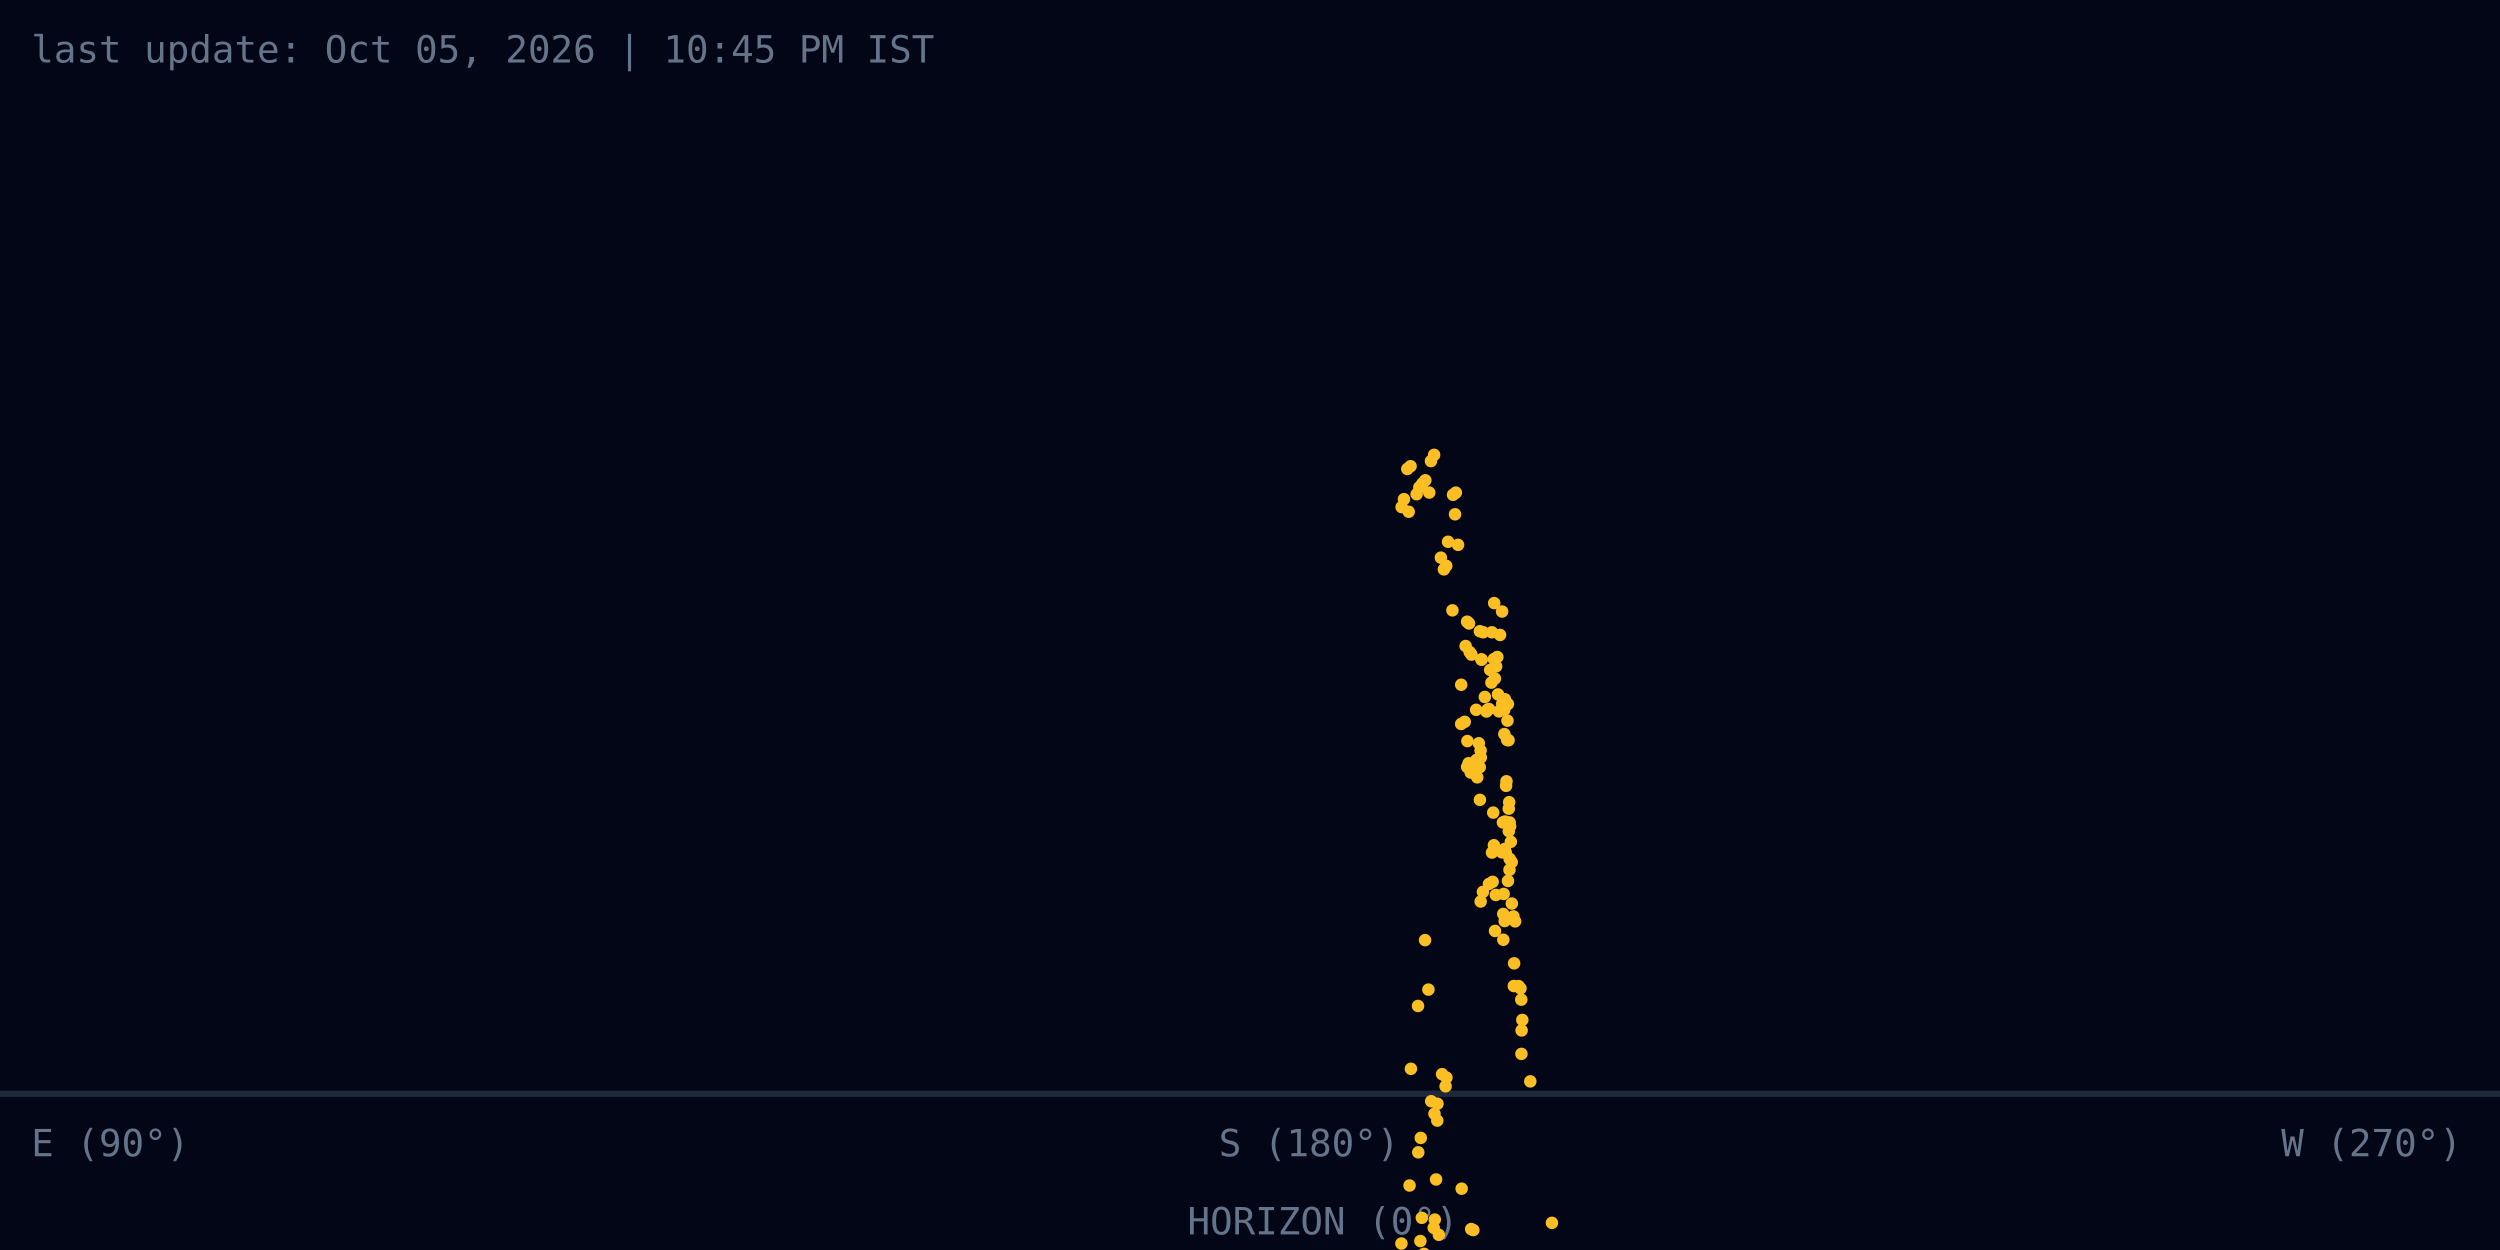
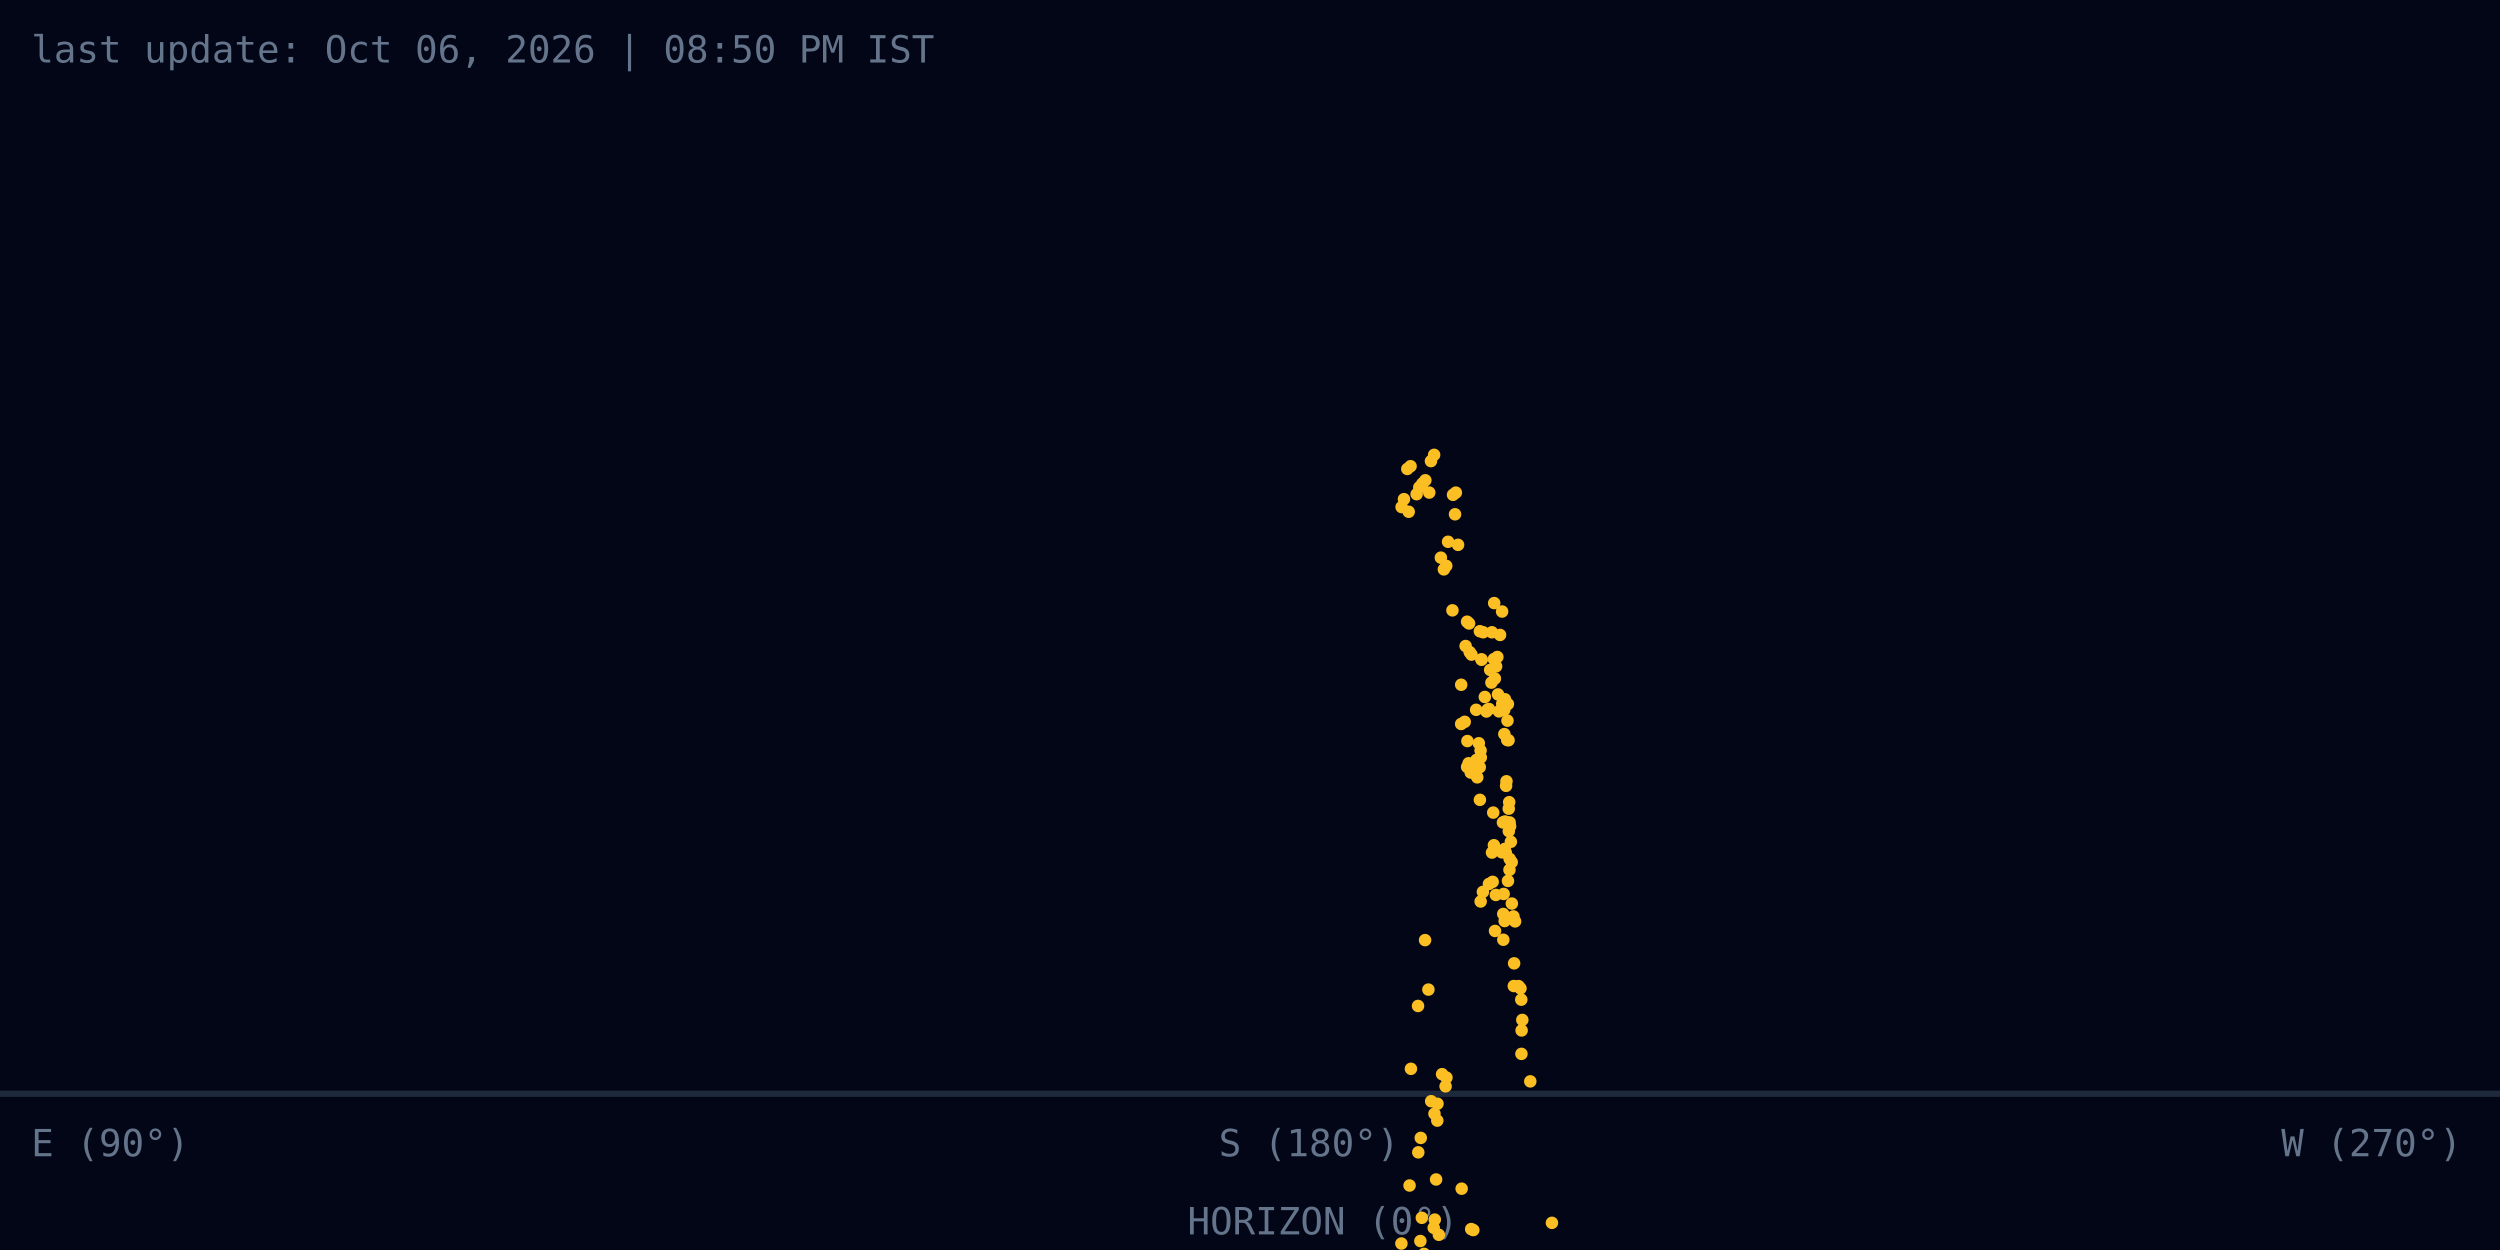
<svg xmlns="http://www.w3.org/2000/svg" width="800" height="400" viewBox="0 0 800 400">
  <rect width="800" height="400" fill="#020617" />
-   <text id="last-update" x="10" y="20" fill="#64748b" font-family="monospace">last update: Oct 05, 2026 | 10:45 PM IST</text>
+   <text id="last-update" x="10" y="20" fill="#64748b" font-family="monospace">last update: Oct 06, 2026 | 08:50 PM IST</text>
  <line x1="0" y1="350" x2="800" y2="350" stroke="#1e293b" stroke-width="2" />
  <text x="380" y="395" fill="#64748b" font-size="12" font-family="monospace">HORIZON (0°)</text>
  <text x="730" y="370" fill="#64748b" font-size="12" font-family="monospace">W (270°)</text>
  <text x="390" y="370" fill="#64748b" font-size="12" font-family="monospace">S (180°)</text>
  <text x="10" y="370" fill="#64748b" font-size="12" font-family="monospace">E (90°)</text>
  <g id="analemma-points">
    <circle cx=" 465.61" cy=" 164.57" r="2" fill="#fbbf24">
 </circle>
    <circle cx=" 467.57" cy=" 231.67" r="2" fill="#fbbf24">
 </circle>
    <circle cx=" 467.58" cy=" 219.12" r="2" fill="#fbbf24">
 </circle>
    <circle cx=" 468.71" cy=" 230.98" r="2" fill="#fbbf24">
 </circle>
    <circle cx=" 469.57" cy=" 237.14" r="2" fill="#fbbf24">
 </circle>
    <circle cx=" 469.00" cy=" 206.73" r="2" fill="#fbbf24">
 </circle>
    <circle cx=" 469.47" cy=" 198.94" r="2" fill="#fbbf24">
 </circle>
    <circle cx=" 470.10" cy=" 199.51" r="2" fill="#fbbf24">
 </circle>
    <circle cx=" 474.53" cy=" 285.41" r="2" fill="#fbbf24">
 </circle>
    <circle cx=" 472.47" cy=" 243.18" r="2" fill="#fbbf24">
 </circle>
    <circle cx=" 473.57" cy=" 255.95" r="2" fill="#fbbf24">
 </circle>
    <circle cx=" 473.22" cy=" 237.84" r="2" fill="#fbbf24">
 </circle>
    <circle cx=" 473.79" cy=" 240.17" r="2" fill="#fbbf24">
 </circle>
    <circle cx=" 473.56" cy=" 201.99" r="2" fill="#fbbf24">
 </circle>
    <circle cx=" 474.09" cy=" 210.99" r="2" fill="#fbbf24">
 </circle>
    <circle cx=" 478.41" cy=" 297.90" r="2" fill="#fbbf24">
 </circle>
    <circle cx=" 477.65" cy=" 282.19" r="2" fill="#fbbf24">
 </circle>
    <circle cx=" 477.44" cy=" 272.82" r="2" fill="#fbbf24">
 </circle>
    <circle cx=" 478.67" cy=" 286.38" r="2" fill="#fbbf24">
 </circle>
    <circle cx=" 478.05" cy=" 270.47" r="2" fill="#fbbf24">
 </circle>
    <circle cx=" 476.85" cy=" 214.37" r="2" fill="#fbbf24">
 </circle>
    <circle cx=" 477.25" cy=" 218.44" r="2" fill="#fbbf24">
 </circle>
    <circle cx=" 481.06" cy=" 300.72" r="2" fill="#fbbf24">
 </circle>
    <circle cx=" 481.04" cy=" 292.47" r="2" fill="#fbbf24">
 </circle>
    <circle cx=" 481.49" cy=" 294.73" r="2" fill="#fbbf24">
 </circle>
    <circle cx=" 481.17" cy=" 286.06" r="2" fill="#fbbf24">
 </circle>
    <circle cx=" 479.37" cy=" 222.21" r="2" fill="#fbbf24">
 </circle>
    <circle cx=" 479.67" cy=" 227.65" r="2" fill="#fbbf24">
 </circle>
    <circle cx=" 498.29" cy=" 411.31" r="2" fill="#fbbf24">
 </circle>
    <circle cx=" 498.34" cy=" 411.53" r="2" fill="#fbbf24">
 </circle>
    <circle cx=" 484.42" cy=" 315.53" r="2" fill="#fbbf24">
 </circle>
    <circle cx=" 486.86" cy=" 337.24" r="2" fill="#fbbf24">
 </circle>
    <circle cx=" 481.87" cy=" 272.88" r="2" fill="#fbbf24">
 </circle>
    <circle cx=" 482.55" cy=" 281.90" r="2" fill="#fbbf24">
 </circle>
    <circle cx=" 481.19" cy=" 226.61" r="2" fill="#fbbf24">
 </circle>
    <circle cx=" 481.39" cy=" 234.91" r="2" fill="#fbbf24">
 </circle>
    <circle cx=" 486.92" cy=" 329.74" r="2" fill="#fbbf24">
 </circle>
    <circle cx=" 483.03" cy=" 278.36" r="2" fill="#fbbf24">
 </circle>
    <circle cx=" 483.79" cy=" 289.14" r="2" fill="#fbbf24">
 </circle>
    <circle cx=" 485.93" cy=" 315.55" r="2" fill="#fbbf24">
 </circle>
    <circle cx=" 484.30" cy=" 293.26" r="2" fill="#fbbf24">
 </circle>
    <circle cx=" 482.30" cy=" 236.80" r="2" fill="#fbbf24">
 </circle>
    <circle cx=" 482.80" cy=" 258.78" r="2" fill="#fbbf24">
 </circle>
    <circle cx=" 501.22" cy=" 413.90" r="2" fill="#fbbf24">
 </circle>
    <circle cx=" 489.69" cy=" 346.04" r="2" fill="#fbbf24">
 </circle>
    <circle cx=" 486.81" cy=" 319.89" r="2" fill="#fbbf24">
 </circle>
    <circle cx=" 484.83" cy=" 294.84" r="2" fill="#fbbf24">
 </circle>
    <circle cx=" 486.55" cy=" 316.29" r="2" fill="#fbbf24">
 </circle>
    <circle cx=" 482.73" cy=" 236.88" r="2" fill="#fbbf24">
 </circle>
    <circle cx=" 483.48" cy=" 269.37" r="2" fill="#fbbf24">
 </circle>
    <circle cx=" 496.62" cy=" 391.31" r="2" fill="#fbbf24">
 </circle>
    <circle cx=" 483.75" cy=" 275.90" r="2" fill="#fbbf24">
 </circle>
    <circle cx=" 483.23" cy=" 264.40" r="2" fill="#fbbf24">
 </circle>
    <circle cx=" 482.94" cy=" 256.70" r="2" fill="#fbbf24">
 </circle>
    <circle cx=" 483.08" cy=" 263.17" r="2" fill="#fbbf24">
 </circle>
    <circle cx=" 482.53" cy=" 225.29" r="2" fill="#fbbf24">
 </circle>
    <circle cx=" 482.39" cy=" 230.61" r="2" fill="#fbbf24">
 </circle>
    <circle cx=" 487.14" cy=" 326.38" r="2" fill="#fbbf24">
 </circle>
    <circle cx=" 482.82" cy=" 265.96" r="2" fill="#fbbf24">
 </circle>
    <circle cx=" 483.09" cy=" 274.84" r="2" fill="#fbbf24">
 </circle>
    <circle cx=" 482.07" cy=" 250.01" r="2" fill="#fbbf24">
 </circle>
    <circle cx=" 481.95" cy=" 251.47" r="2" fill="#fbbf24">
 </circle>
    <circle cx=" 481.58" cy=" 223.76" r="2" fill="#fbbf24">
 </circle>
    <circle cx=" 481.36" cy=" 227.15" r="2" fill="#fbbf24">
 </circle>
    <circle cx=" 484.52" cy=" 308.27" r="2" fill="#fbbf24">
 </circle>
    <circle cx=" 481.59" cy=" 262.88" r="2" fill="#fbbf24">
 </circle>
    <circle cx=" 480.71" cy=" 225.23" r="2" fill="#fbbf24">
 </circle>
    <circle cx=" 481.54" cy=" 271.65" r="2" fill="#fbbf24">
 </circle>
    <circle cx=" 480.94" cy=" 263.18" r="2" fill="#fbbf24">
 </circle>
    <circle cx=" 480.67" cy=" 195.69" r="2" fill="#fbbf24">
 </circle>
    <circle cx=" 480.02" cy=" 203.18" r="2" fill="#fbbf24">
 </circle>
    <circle cx=" 480.62" cy=" 272.75" r="2" fill="#fbbf24">
 </circle>
    <circle cx=" 479.15" cy=" 210.24" r="2" fill="#fbbf24">
 </circle>
    <circle cx=" 478.75" cy=" 213.23" r="2" fill="#fbbf24">
 </circle>
    <circle cx=" 478.36" cy=" 217.14" r="2" fill="#fbbf24">
 </circle>
    <circle cx=" 478.05" cy=" 210.91" r="2" fill="#fbbf24">
 </circle>
    <circle cx=" 478.14" cy=" 192.99" r="2" fill="#fbbf24">
 </circle>
    <circle cx=" 477.41" cy=" 202.33" r="2" fill="#fbbf24">
 </circle>
    <circle cx=" 477.83" cy=" 260.03" r="2" fill="#fbbf24">
 </circle>
    <circle cx=" 476.48" cy=" 226.89" r="2" fill="#fbbf24">
 </circle>
    <circle cx=" 476.07" cy=" 227.06" r="2" fill="#fbbf24">
 </circle>
    <circle cx=" 475.66" cy=" 227.68" r="2" fill="#fbbf24">
 </circle>
    <circle cx=" 475.15" cy=" 223.03" r="2" fill="#fbbf24">
 </circle>
    <circle cx=" 474.61" cy=" 202.32" r="2" fill="#fbbf24">
 </circle>
    <circle cx=" 474.09" cy=" 211.11" r="2" fill="#fbbf24">
 </circle>
    <circle cx=" 476.46" cy=" 282.87" r="2" fill="#fbbf24">
 </circle>
    <circle cx=" 473.86" cy=" 242.39" r="2" fill="#fbbf24">
 </circle>
    <circle cx=" 473.52" cy=" 245.50" r="2" fill="#fbbf24">
 </circle>
    <circle cx=" 472.37" cy=" 227.14" r="2" fill="#fbbf24">
 </circle>
    <circle cx=" 472.72" cy=" 248.75" r="2" fill="#fbbf24">
 </circle>
    <circle cx=" 470.88" cy=" 209.48" r="2" fill="#fbbf24">
 </circle>
    <circle cx=" 470.29" cy=" 208.66" r="2" fill="#fbbf24">
 </circle>
    <circle cx=" 473.81" cy=" 288.48" r="2" fill="#fbbf24">
 </circle>
    <circle cx=" 470.64" cy=" 247.22" r="2" fill="#fbbf24">
 </circle>
    <circle cx=" 469.96" cy=" 244.24" r="2" fill="#fbbf24">
 </circle>
    <circle cx=" 469.48" cy=" 245.43" r="2" fill="#fbbf24">
 </circle>
    <circle cx=" 466.58" cy=" 174.35" r="2" fill="#fbbf24">
 </circle>
    <circle cx=" 465.87" cy=" 157.64" r="2" fill="#fbbf24">
 </circle>
    <circle cx=" 464.97" cy=" 158.34" r="2" fill="#fbbf24">
 </circle>
    <circle cx=" 464.78" cy=" 195.31" r="2" fill="#fbbf24">
 </circle>
    <circle cx=" 463.38" cy=" 173.37" r="2" fill="#fbbf24">
 </circle>
    <circle cx=" 462.80" cy=" 181.08" r="2" fill="#fbbf24">
 </circle>
    <circle cx=" 462.04" cy=" 182.20" r="2" fill="#fbbf24">
 </circle>
    <circle cx=" 461.08" cy=" 178.45" r="2" fill="#fbbf24">
 </circle>
    <circle cx=" 458.92" cy=" 145.55" r="2" fill="#fbbf24">
 </circle>
    <circle cx=" 457.91" cy=" 147.55" r="2" fill="#fbbf24">
 </circle>
    <circle cx=" 457.36" cy=" 157.62" r="2" fill="#fbbf24">
 </circle>
    <circle cx=" 456.11" cy=" 153.69" r="2" fill="#fbbf24">
 </circle>
    <circle cx=" 455.13" cy=" 154.77" r="2" fill="#fbbf24">
 </circle>
    <circle cx=" 454.18" cy=" 155.94" r="2" fill="#fbbf24">
 </circle>
    <circle cx=" 453.32" cy=" 158.14" r="2" fill="#fbbf24">
 </circle>
    <circle cx=" 451.38" cy=" 149.19" r="2" fill="#fbbf24">
 </circle>
    <circle cx=" 450.34" cy=" 150.06" r="2" fill="#fbbf24">
 </circle>
    <circle cx=" 450.78" cy=" 163.76" r="2" fill="#fbbf24">
 </circle>
    <circle cx=" 449.27" cy=" 159.73" r="2" fill="#fbbf24">
 </circle>
    <circle cx=" 448.52" cy=" 162.26" r="2" fill="#fbbf24">
 </circle>
    <circle cx=" 20.26" cy=" 571.97" r="2" fill="#fbbf24">
 </circle>
    <circle cx=" 74.33" cy=" 546.37" r="2" fill="#fbbf24">
 </circle>
    <circle cx=" 471.46" cy=" 393.62" r="2" fill="#fbbf24">
 </circle>
    <circle cx=" 470.78" cy=" 393.31" r="2" fill="#fbbf24">
 </circle>
    <circle cx=" 495.37" cy=" 503.27" r="2" fill="#fbbf24">
 </circle>
    <circle cx=" 467.73" cy=" 380.38" r="2" fill="#fbbf24">
 </circle>
    <circle cx=" 462.86" cy=" 344.83" r="2" fill="#fbbf24">
 </circle>
    <circle cx=" 462.59" cy=" 347.62" r="2" fill="#fbbf24">
 </circle>
    <circle cx=" 461.47" cy=" 343.73" r="2" fill="#fbbf24">
 </circle>
    <circle cx=" 456.02" cy=" 300.84" r="2" fill="#fbbf24">
 </circle>
    <circle cx=" 457.09" cy=" 316.67" r="2" fill="#fbbf24">
 </circle>
    <circle cx=" 469.47" cy=" 420.03" r="2" fill="#fbbf24">
 </circle>
    <circle cx=" 459.99" cy=" 353.19" r="2" fill="#fbbf24">
 </circle>
    <circle cx=" 459.93" cy=" 358.60" r="2" fill="#fbbf24">
 </circle>
    <circle cx=" 459.03" cy=" 356.39" r="2" fill="#fbbf24">
 </circle>
    <circle cx=" 457.98" cy=" 352.39" r="2" fill="#fbbf24">
 </circle>
    <circle cx=" 453.77" cy=" 321.91" r="2" fill="#fbbf24">
 </circle>
    <circle cx=" 459.55" cy=" 377.43" r="2" fill="#fbbf24">
 </circle>
    <circle cx=" 471.53" cy=" 461.85" r="2" fill="#fbbf24">
 </circle>
    <circle cx=" 460.43" cy=" 395.14" r="2" fill="#fbbf24">
 </circle>
    <circle cx=" 459.13" cy=" 390.27" r="2" fill="#fbbf24">
 </circle>
    <circle cx=" 458.79" cy=" 392.90" r="2" fill="#fbbf24">
 </circle>
    <circle cx=" 454.65" cy=" 364.13" r="2" fill="#fbbf24">
 </circle>
    <circle cx=" 451.50" cy=" 342.02" r="2" fill="#fbbf24">
 </circle>
    <circle cx=" 453.85" cy=" 368.75" r="2" fill="#fbbf24">
 </circle>
    <circle cx=" 467.51" cy=" 471.07" r="2" fill="#fbbf24">
 </circle>
    <circle cx=" 454.99" cy=" 389.70" r="2" fill="#fbbf24">
 </circle>
    <circle cx=" 455.71" cy=" 401.24" r="2" fill="#fbbf24">
 </circle>
    <circle cx=" 454.52" cy=" 397.13" r="2" fill="#fbbf24">
 </circle>
    <circle cx=" 455.98" cy=" 414.56" r="2" fill="#fbbf24">
 </circle>
    <circle cx=" 451.06" cy=" 379.36" r="2" fill="#fbbf24">
 </circle>
    <circle cx=" 455.70" cy=" 423.59" r="2" fill="#fbbf24">
 </circle>
    <circle cx=" 482.79" cy=" 553.38" r="2" fill="#fbbf24">
 </circle>
    <circle cx=" 459.54" cy=" 468.02" r="2" fill="#fbbf24">
 </circle>
    <circle cx=" 462.80" cy=" 493.17" r="2" fill="#fbbf24">
 </circle>
    <circle cx=" 456.72" cy=" 459.61" r="2" fill="#fbbf24">
 </circle>
    <circle cx=" 448.45" cy=" 397.93" r="2" fill="#fbbf24">
 </circle>
    <circle cx=" 451.44" cy=" 429.90" r="2" fill="#fbbf24">
 </circle>
    <circle cx=" 483.33" cy=" 577.31" r="2" fill="#fbbf24">
 </circle>
+     <circle cx=" 457.19" cy=" 485.98" r="2" fill="#fbbf24">
+  </circle>
  </g>
</svg>
